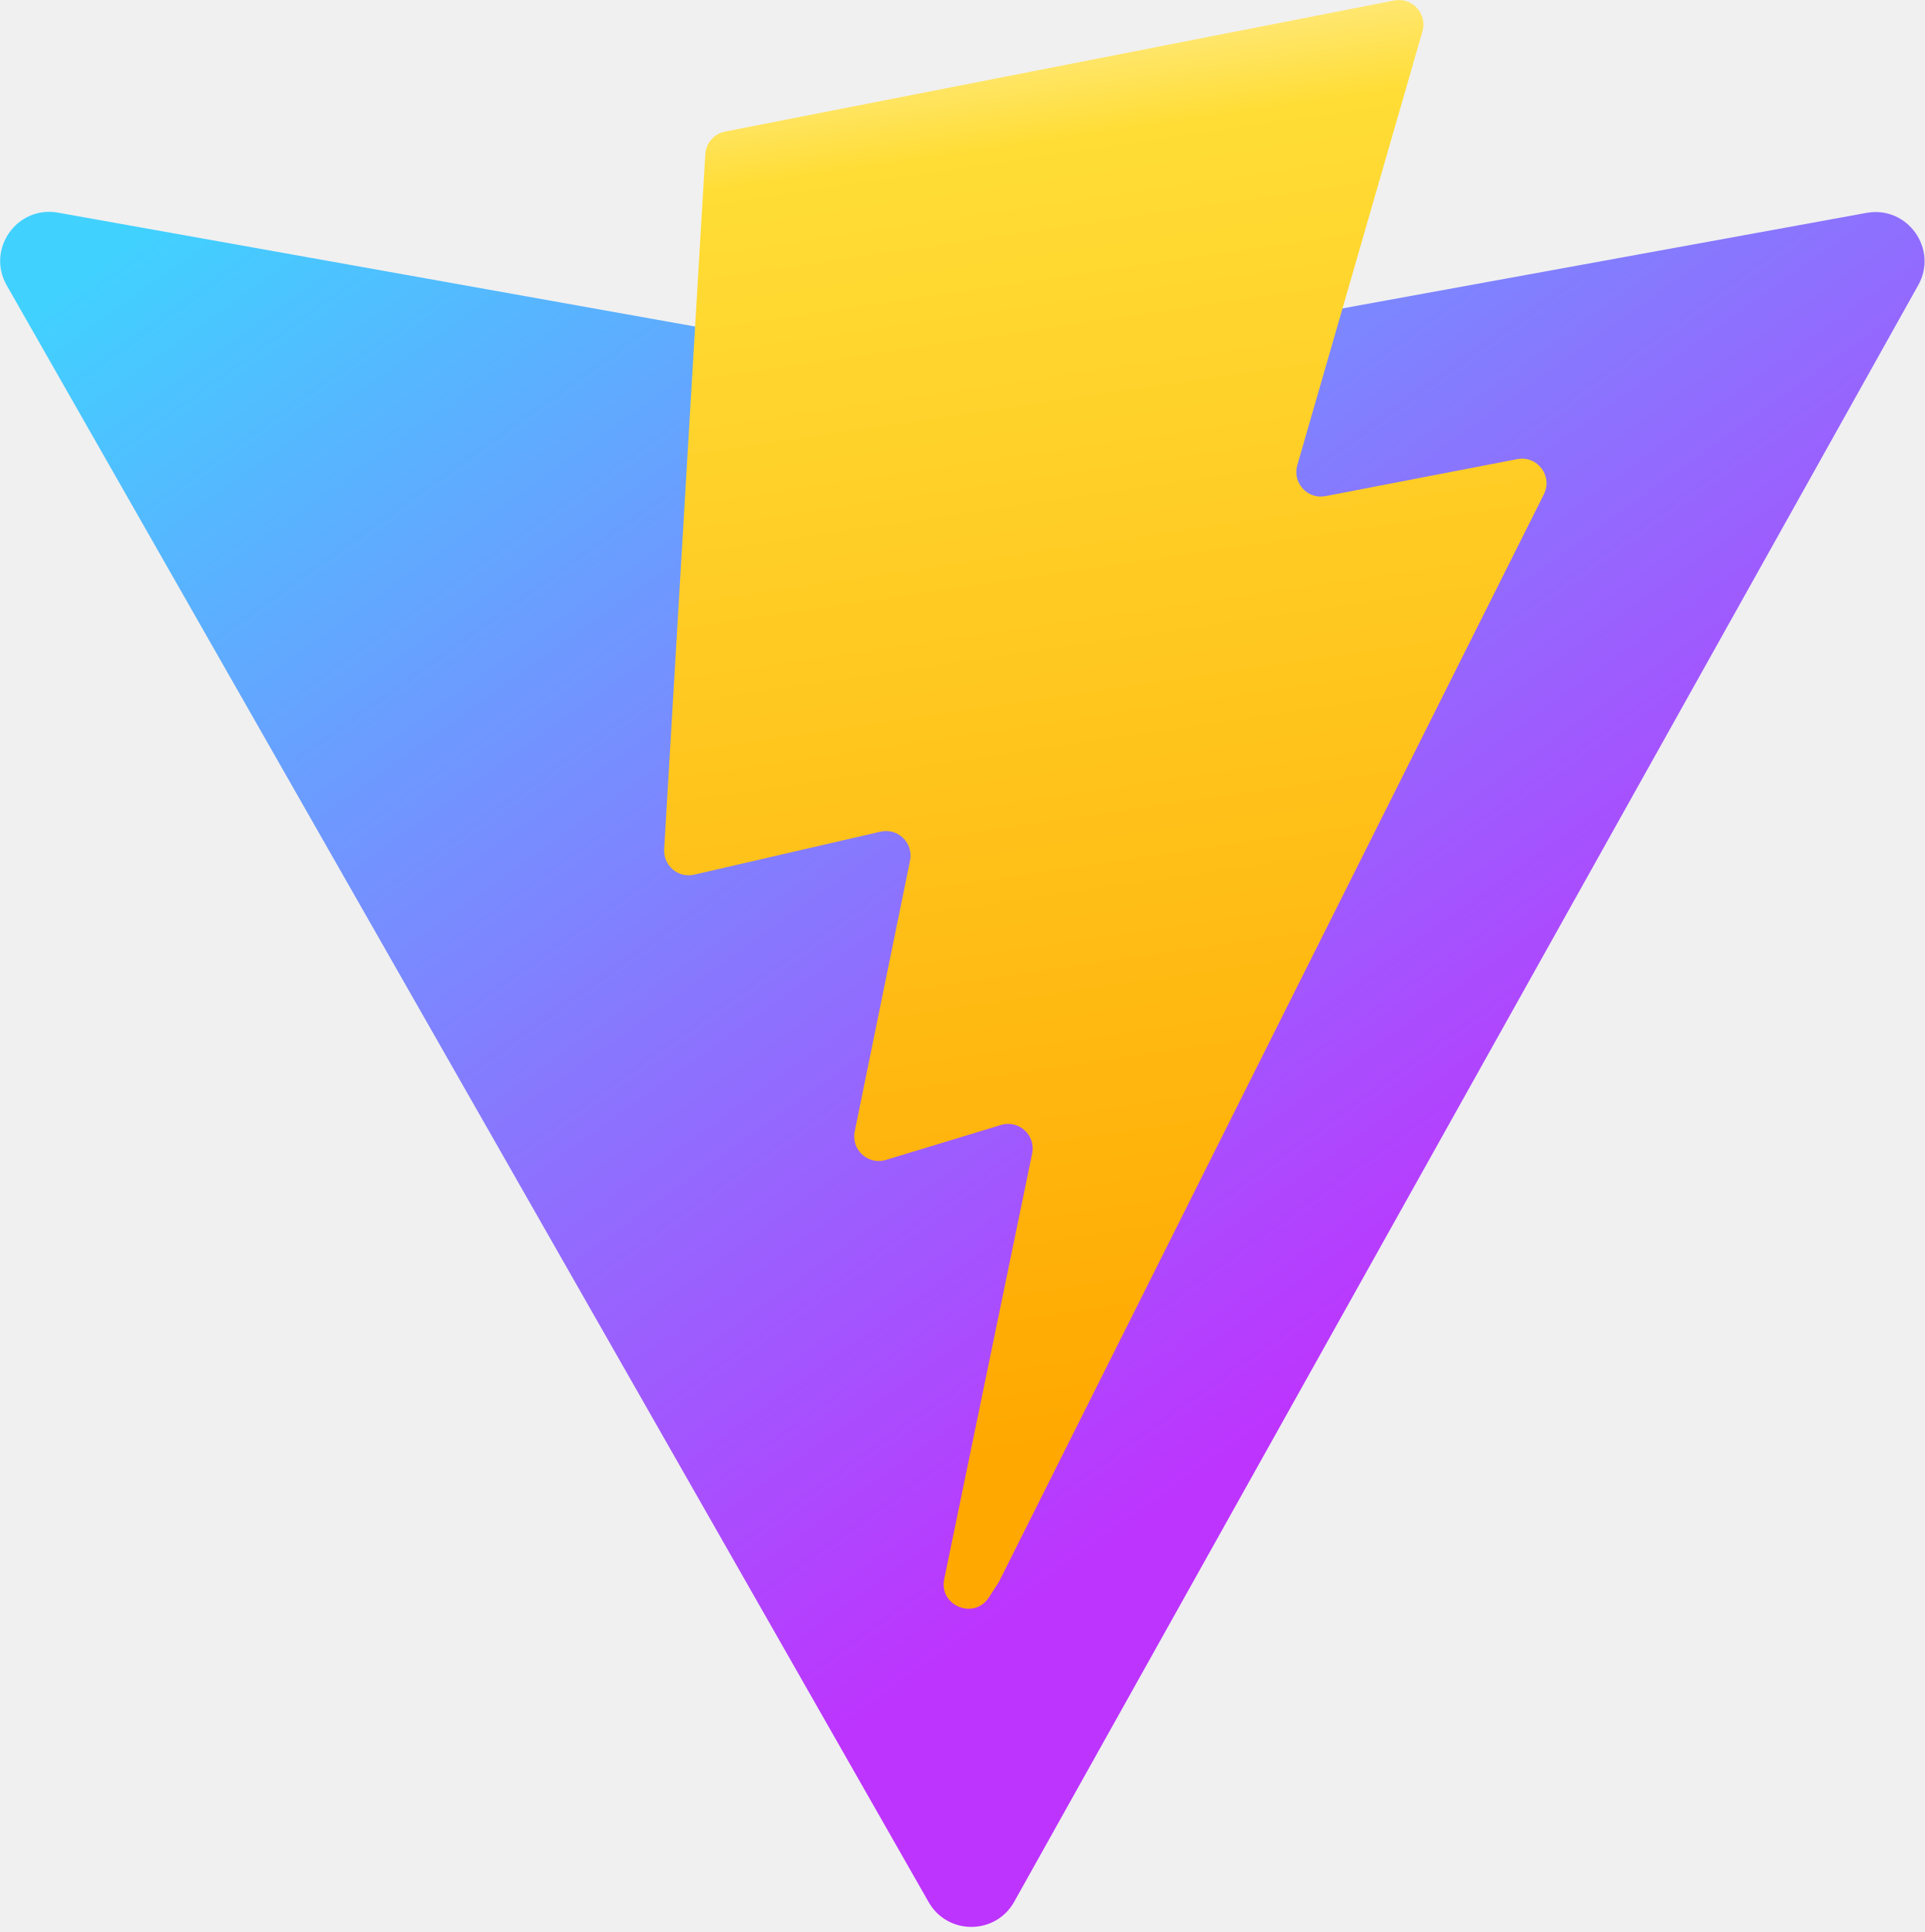
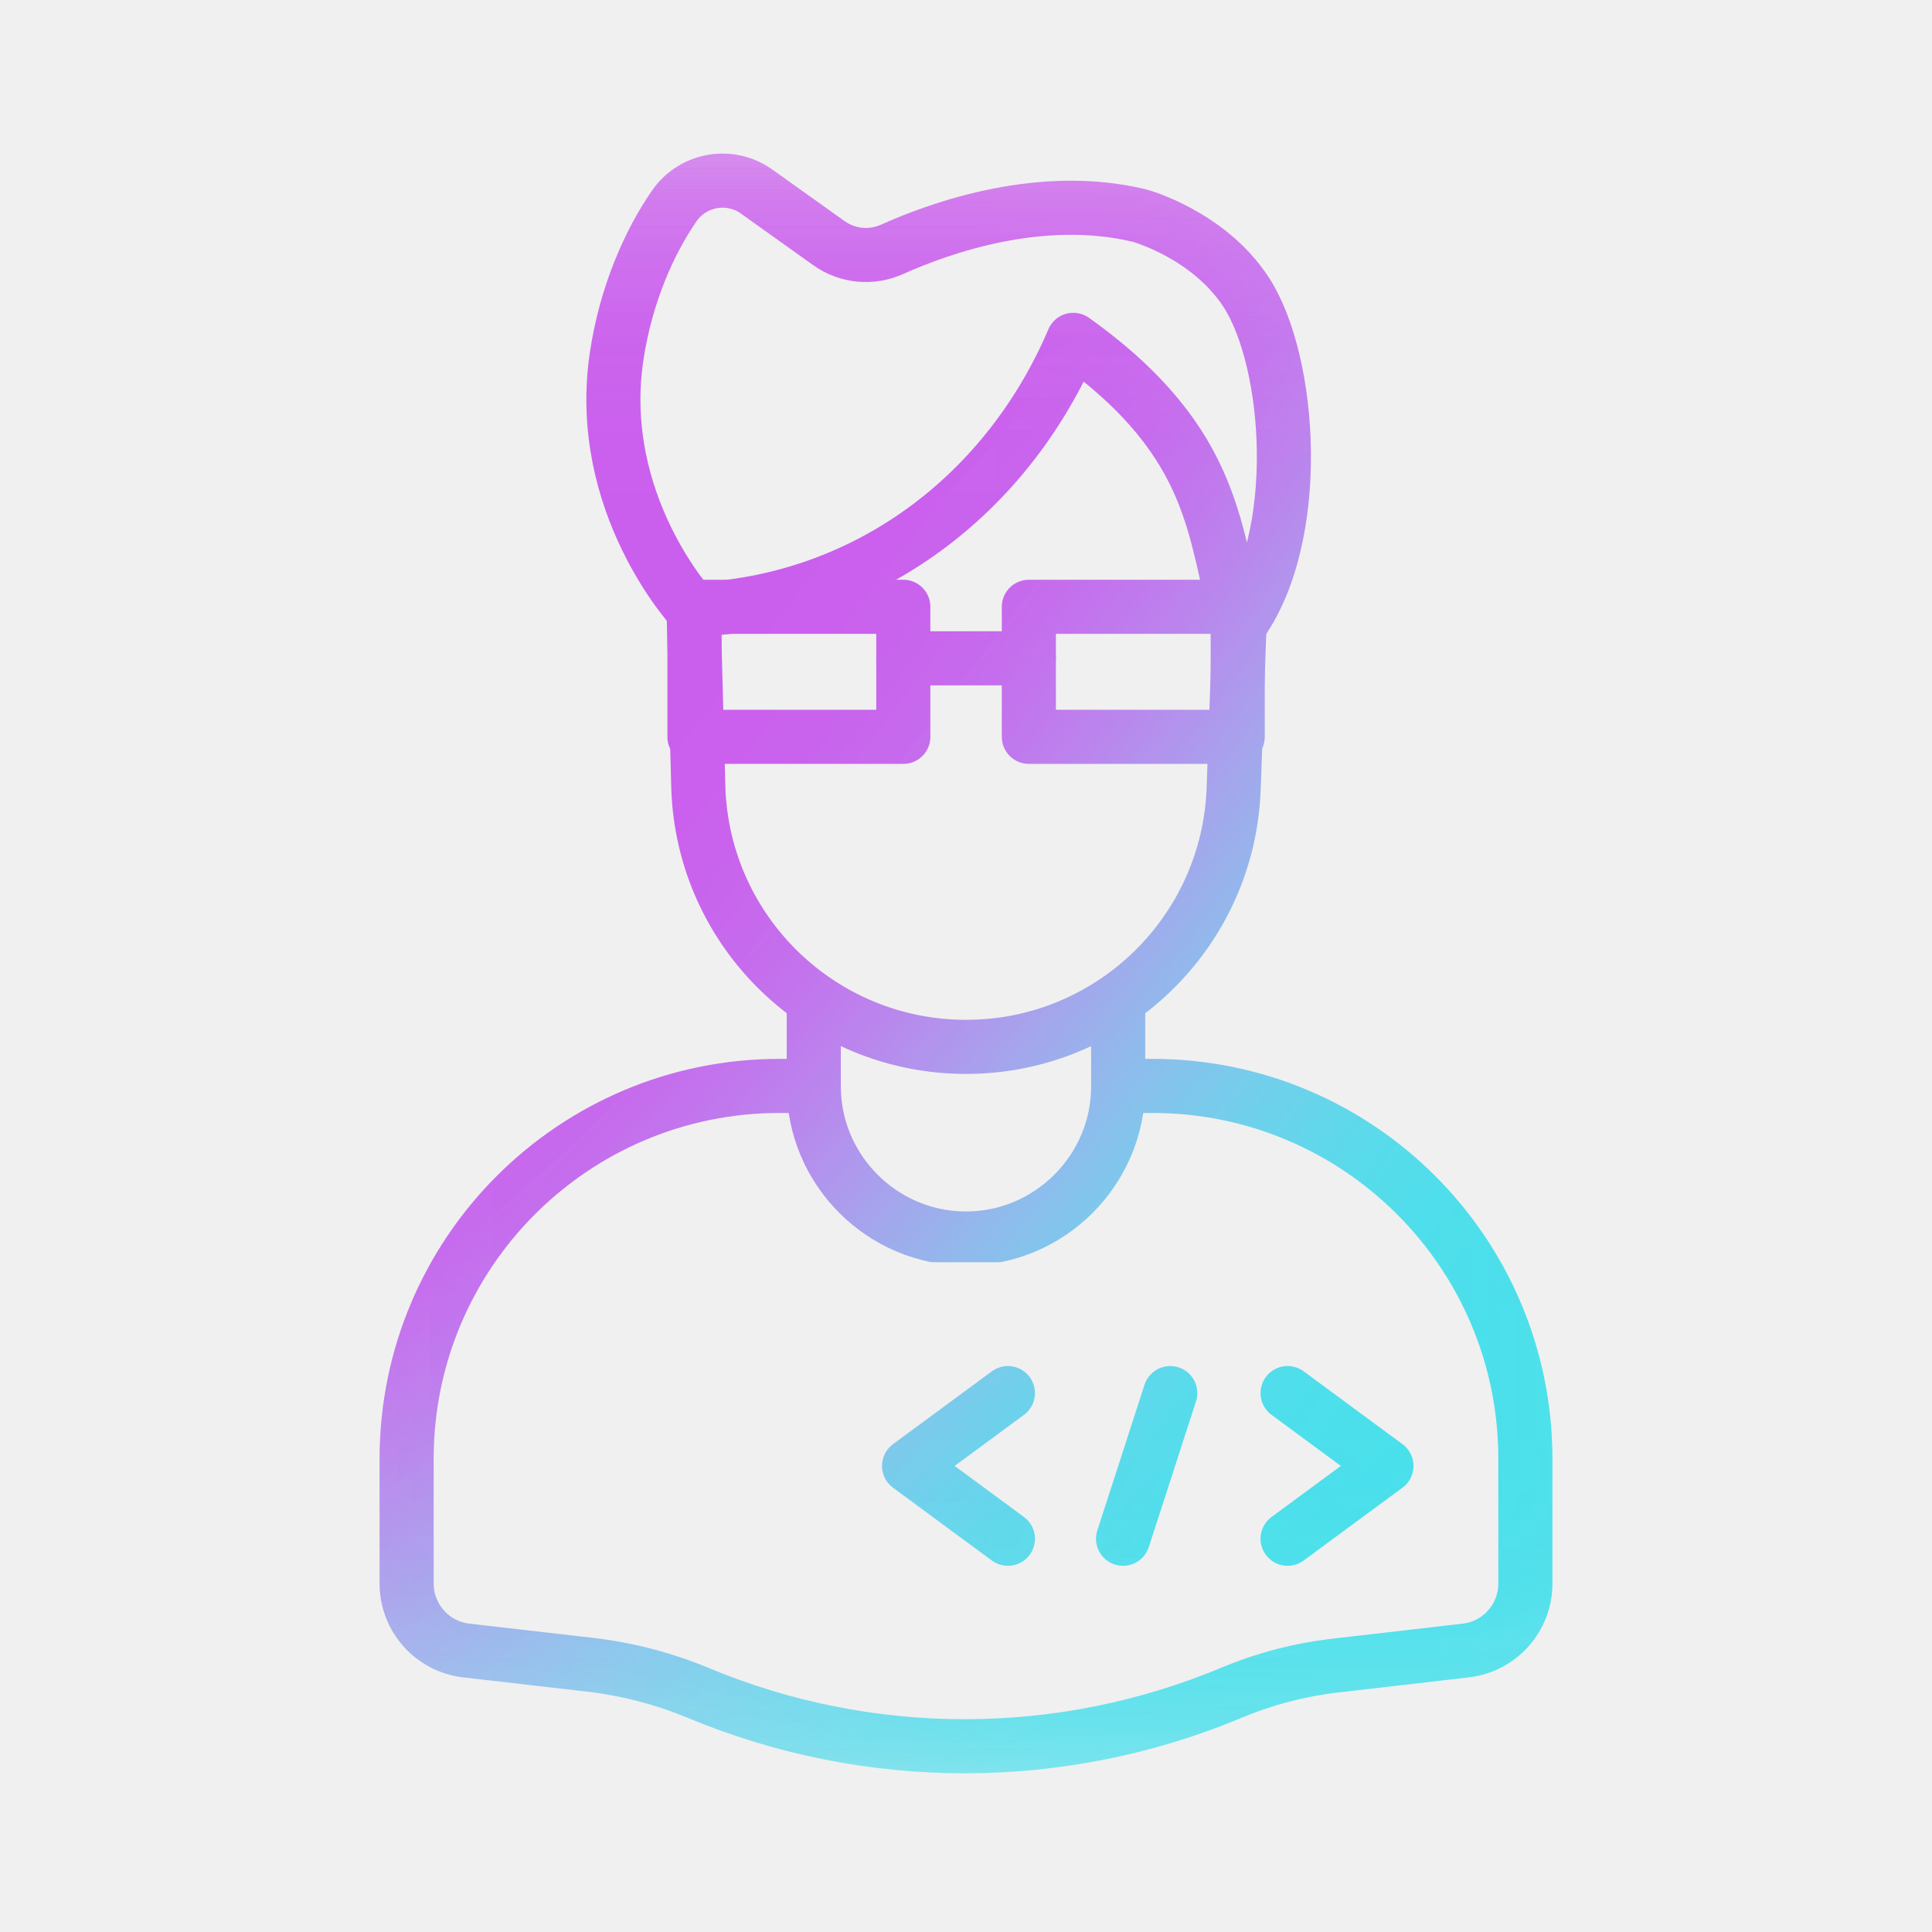
- <svg xmlns="http://www.w3.org/2000/svg" aria-hidden="true" role="img" class="iconify iconify--logos" width="31.88" height="32" preserveAspectRatio="xMidYMid meet" viewBox="0 0 256 257">
+ <svg xmlns="http://www.w3.org/2000/svg" xmlns:xlink="http://www.w3.org/1999/xlink" width="430" height="430" style="width:100%;height:100%;transform:translate3d(0,0,0);content-visibility:visible" viewBox="0 0 430 430">
  <defs>
-     <linearGradient id="IconifyId1813088fe1fbc01fb466" x1="-.828%" x2="57.636%" y1="7.652%" y2="78.411%">
-       <stop offset="0%" stop-color="#41D1FF" />
-       <stop offset="100%" stop-color="#BD34FE" />
-     </linearGradient>
-     <linearGradient id="IconifyId1813088fe1fbc01fb467" x1="43.376%" x2="50.316%" y1="2.242%" y2="89.03%">
-       <stop offset="0%" stop-color="#FFEA83" />
-       <stop offset="8.333%" stop-color="#FFDD35" />
-       <stop offset="100%" stop-color="#FFA800" />
-     </linearGradient>
+     <clipPath id="k">
+       <path d="M0 0h430v430H0z" />
+     </clipPath>
+     <clipPath id="o">
+       <path d="M0 0h430v430H0z" />
+     </clipPath>
+     <clipPath id="g">
+       <path d="M0 0h430v430H0z" />
+     </clipPath>
+     <clipPath id="l">
+       <path d="M0 0h430v430H0z" />
+     </clipPath>
+     <clipPath id="i">
+       <path d="M0 0h430v430H0z" />
+     </clipPath>
+     <filter id="a" width="100%" height="100%" x="0%" y="0%" filterUnits="objectBoundingBox">
+       <feComponentTransfer in="SourceGraphic">
+         <feFuncA tableValues="1.0 0.0" type="table" />
+       </feComponentTransfer>
+     </filter>
+     <filter id="p" width="300%" height="300%" x="-100%" y="-100%">
+       <feGaussianBlur result="filter_result_0" />
+     </filter>
+     <filter id="d" width="100%" height="100%" x="0%" y="0%" filterUnits="objectBoundingBox">
+       <feComponentTransfer in="SourceGraphic">
+         <feFuncA tableValues="1.0 0.0" type="table" />
+       </feComponentTransfer>
+     </filter>
+     <filter id="n" width="300%" height="300%" x="-100%" y="-100%">
+       <feGaussianBlur result="filter_result_0" stdDeviation="52.5 52.5" />
+     </filter>
+     <mask id="h" mask-type="alpha">
+       <g filter="url(#a)">
+         <path fill="#fff" d="M0 0h430v430H0z" opacity="0" />
+         <use xlink:href="#b" />
+       </g>
+     </mask>
+     <mask id="q" mask-type="alpha">
+       <use xlink:href="#c" />
+     </mask>
+     <mask id="j" mask-type="alpha">
+       <g filter="url(#d)">
+         <path fill="#fff" d="M0 0h430v430H0z" opacity="0" />
+         <use xlink:href="#e" />
+       </g>
+     </mask>
+     <mask id="m" mask-type="alpha">
+       <use xlink:href="#f" />
+     </mask>
+     <path id="b" style="display:none" />
+     <path id="e" fill="red" d="M-1.94-157h3.88c33.734 0 60.747 27.969 59.574 61.682l-1.94 55.781C58.458-7.442 32.115 18 0 18c-32.115 0-58.458-25.442-59.574-57.537l-1.94-55.781C-62.687-129.031-35.674-157-1.94-157z" style="display:block" transform="translate(215 215)" />
+     <g id="c" fill-opacity="0" stroke-linecap="round" stroke-linejoin="round" clip-path="url(#g)" style="display:none">
+       <path class="secondary" style="display:none" />
+       <path class="secondary" style="display:none" />
+       <path class="secondary" style="display:none" />
+       <g style="display:none">
+         <path class="primary" />
+         <path class="primary" />
+       </g>
+       <g mask="url(#h)" style="display:none">
+         <path class="primary" />
+         <path class="secondary" />
+       </g>
+       <g style="display:none">
+         <path class="primary" />
+         <path class="primary" />
+         <path class="primary" />
+       </g>
+     </g>
+     <g id="f" clip-path="url(#i)" style="display:block">
+       <path fill-opacity="0" stroke="#08A88A" stroke-linecap="round" stroke-linejoin="round" stroke-width="12.04" d="M11-16.211-11 0l22 16.211" class="secondary" style="display:block" transform="translate(213.328 326.267)" />
+       <path fill-opacity="0" stroke="#08A88A" stroke-linecap="round" stroke-linejoin="round" stroke-width="12.04" d="M-11-16.211 11 0l-22 16.211" class="secondary" style="display:block" transform="translate(297.574 326.267)" />
+       <path fill-opacity="0" stroke="#08A88A" stroke-linecap="round" stroke-linejoin="round" stroke-width="12.04" d="M5.252-16.211-5.252 16.211" class="secondary" style="display:block" transform="translate(255.209 326.267)" />
+       <g mask="url(#j)" style="display:block">
+         <path fill-opacity="0" stroke="#121331" stroke-linecap="round" stroke-linejoin="round" stroke-width="12.04" d="M248.87 222.845v18.94c0 18.63-15.25 33.87-33.88 33.87-18.63 0-33.87-15.24-33.87-33.87v-18.93" class="primary" />
+       </g>
+       <path fill-opacity="0" stroke="#121331" stroke-linecap="round" stroke-linejoin="round" stroke-width="12.04" d="M33.88 26.69h7.62c45.84 0 83 37.16 83 83v27.76c0 7.62-5.71 14.03-13.28 14.9l-29.04 3.36a85.26 85.26 0 0 0-23.07 6.03c-18.91 7.91-39 11.88-59.11 11.92h-.3c-20.1 0-40.2-3.93-59.12-11.8l-.2-.08c-7.69-3.2-15.79-5.3-24.07-6.26l-27.53-3.17c-7.57-.87-13.28-7.28-13.28-14.9v-27.76c0-45.84 37.16-83 83-83h7.63M60.898-76.632l-1.324 37.095C58.458-7.442 32.115 18 0 18c0 0 0 0 0 0-32.115 0-58.458-25.442-59.574-57.537l-1.07-40.125" class="primary" style="display:block" transform="translate(215 215)" />
+       <path fill-opacity="0" stroke="#08A88A" stroke-linecap="round" stroke-linejoin="round" stroke-width="12.04" d="M-57.091 46.053c39.08-1.63 70.28-25.94 84.83-60.1 32.787 23.36 31.026 43.821 36.956 63.531 14.38-19.646 11.561-58.746 1.497-74.171-8.376-12.838-23.666-17-23.666-17-21.792-5.284-44.082 2.543-55.135 7.502-4.592 2.06-9.924 1.553-14.02-1.37l-15.879-11.331c-5.933-4.428-14.349-3.052-18.564 3.033-5.394 7.786-10.722 19.446-12.819 33.416-4.935 32.876 16.907 56.378 16.907 56.378" class="secondary" style="display:block" transform="translate(211.141 89.687)" />
+       <path fill-opacity="0" stroke="#121331" stroke-linecap="round" stroke-linejoin="round" stroke-width="12.04" d="M23.243 14.474h-46.486v-28.948h46.486v28.948z" class="primary" style="display:block" transform="translate(177.803 149.526)" />
+       <path fill-opacity="0" stroke="#121331" stroke-linecap="round" stroke-linejoin="round" stroke-width="12.04" d="M23.243 14.474h-46.486v-28.948h46.486v28.948z" class="primary" style="display:block" transform="translate(252.231 149.526)" />
+       <path fill-opacity="0" stroke="#121331" stroke-linecap="round" stroke-linejoin="round" stroke-width="12.04" d="M13.971 0h-27.942" class="primary" style="display:block" transform="translate(215.017 146.526)" />
+     </g>
  </defs>
-   <path fill="url(#IconifyId1813088fe1fbc01fb466)" d="M255.153 37.938L134.897 252.976c-2.483 4.44-8.862 4.466-11.382.048L.875 37.958c-2.746-4.814 1.371-10.646 6.827-9.67l120.385 21.517a6.537 6.537 0 0 0 2.322-.004l117.867-21.483c5.438-.991 9.574 4.796 6.877 9.62Z" />
-   <path fill="url(#IconifyId1813088fe1fbc01fb467)" d="M185.432.063L96.44 17.501a3.268 3.268 0 0 0-2.634 3.014l-5.474 92.456a3.268 3.268 0 0 0 3.997 3.378l24.777-5.718c2.318-.535 4.413 1.507 3.936 3.838l-7.361 36.047c-.495 2.426 1.782 4.5 4.151 3.78l15.304-4.649c2.372-.72 4.652 1.36 4.15 3.788l-11.698 56.621c-.732 3.542 3.979 5.473 5.943 2.437l1.313-2.028l72.516-144.72c1.215-2.423-.88-5.186-3.54-4.672l-25.505 4.922c-2.396.462-4.435-1.77-3.759-4.114l16.646-57.705c.677-2.35-1.37-4.583-3.769-4.113Z" />
+   <g clip-path="url(#k)">
+     <g clip-path="url(#l)" mask="url(#m)" style="display:block">
+       <g filter="url(#n)" transform="rotate(-94 238.762 -16.565) scale(2.4)">
+         <g class="design">
+           <path fill="#4AE0EB" d="M0-250c137.975 0 250 112.025 250 250S137.975 250 0 250-250 137.975-250 0-137.975-250 0-250z" class="primary" />
+         </g>
+         <g class="design">
+           <path fill="#CA5EED" d="M113.242-295.384c97.478 0 176.5 79.022 176.5 176.5s-79.022 176.5-176.5 176.5c-43.948 0-74.396-34.057-105.29-60.631-37.631-32.369-71.21-62.338-71.21-115.869 0-97.478 79.022-176.5 176.5-176.5z" class="secondary" />
+         </g>
+       </g>
+     </g>
+     <g clip-path="url(#o)" filter="url(#p)" mask="url(#q)" style="display:none">
+       <g class="design">
+         <path class="primary" />
+       </g>
+       <g class="design">
+         <path class="secondary" />
+       </g>
+     </g>
+   </g>
</svg>
